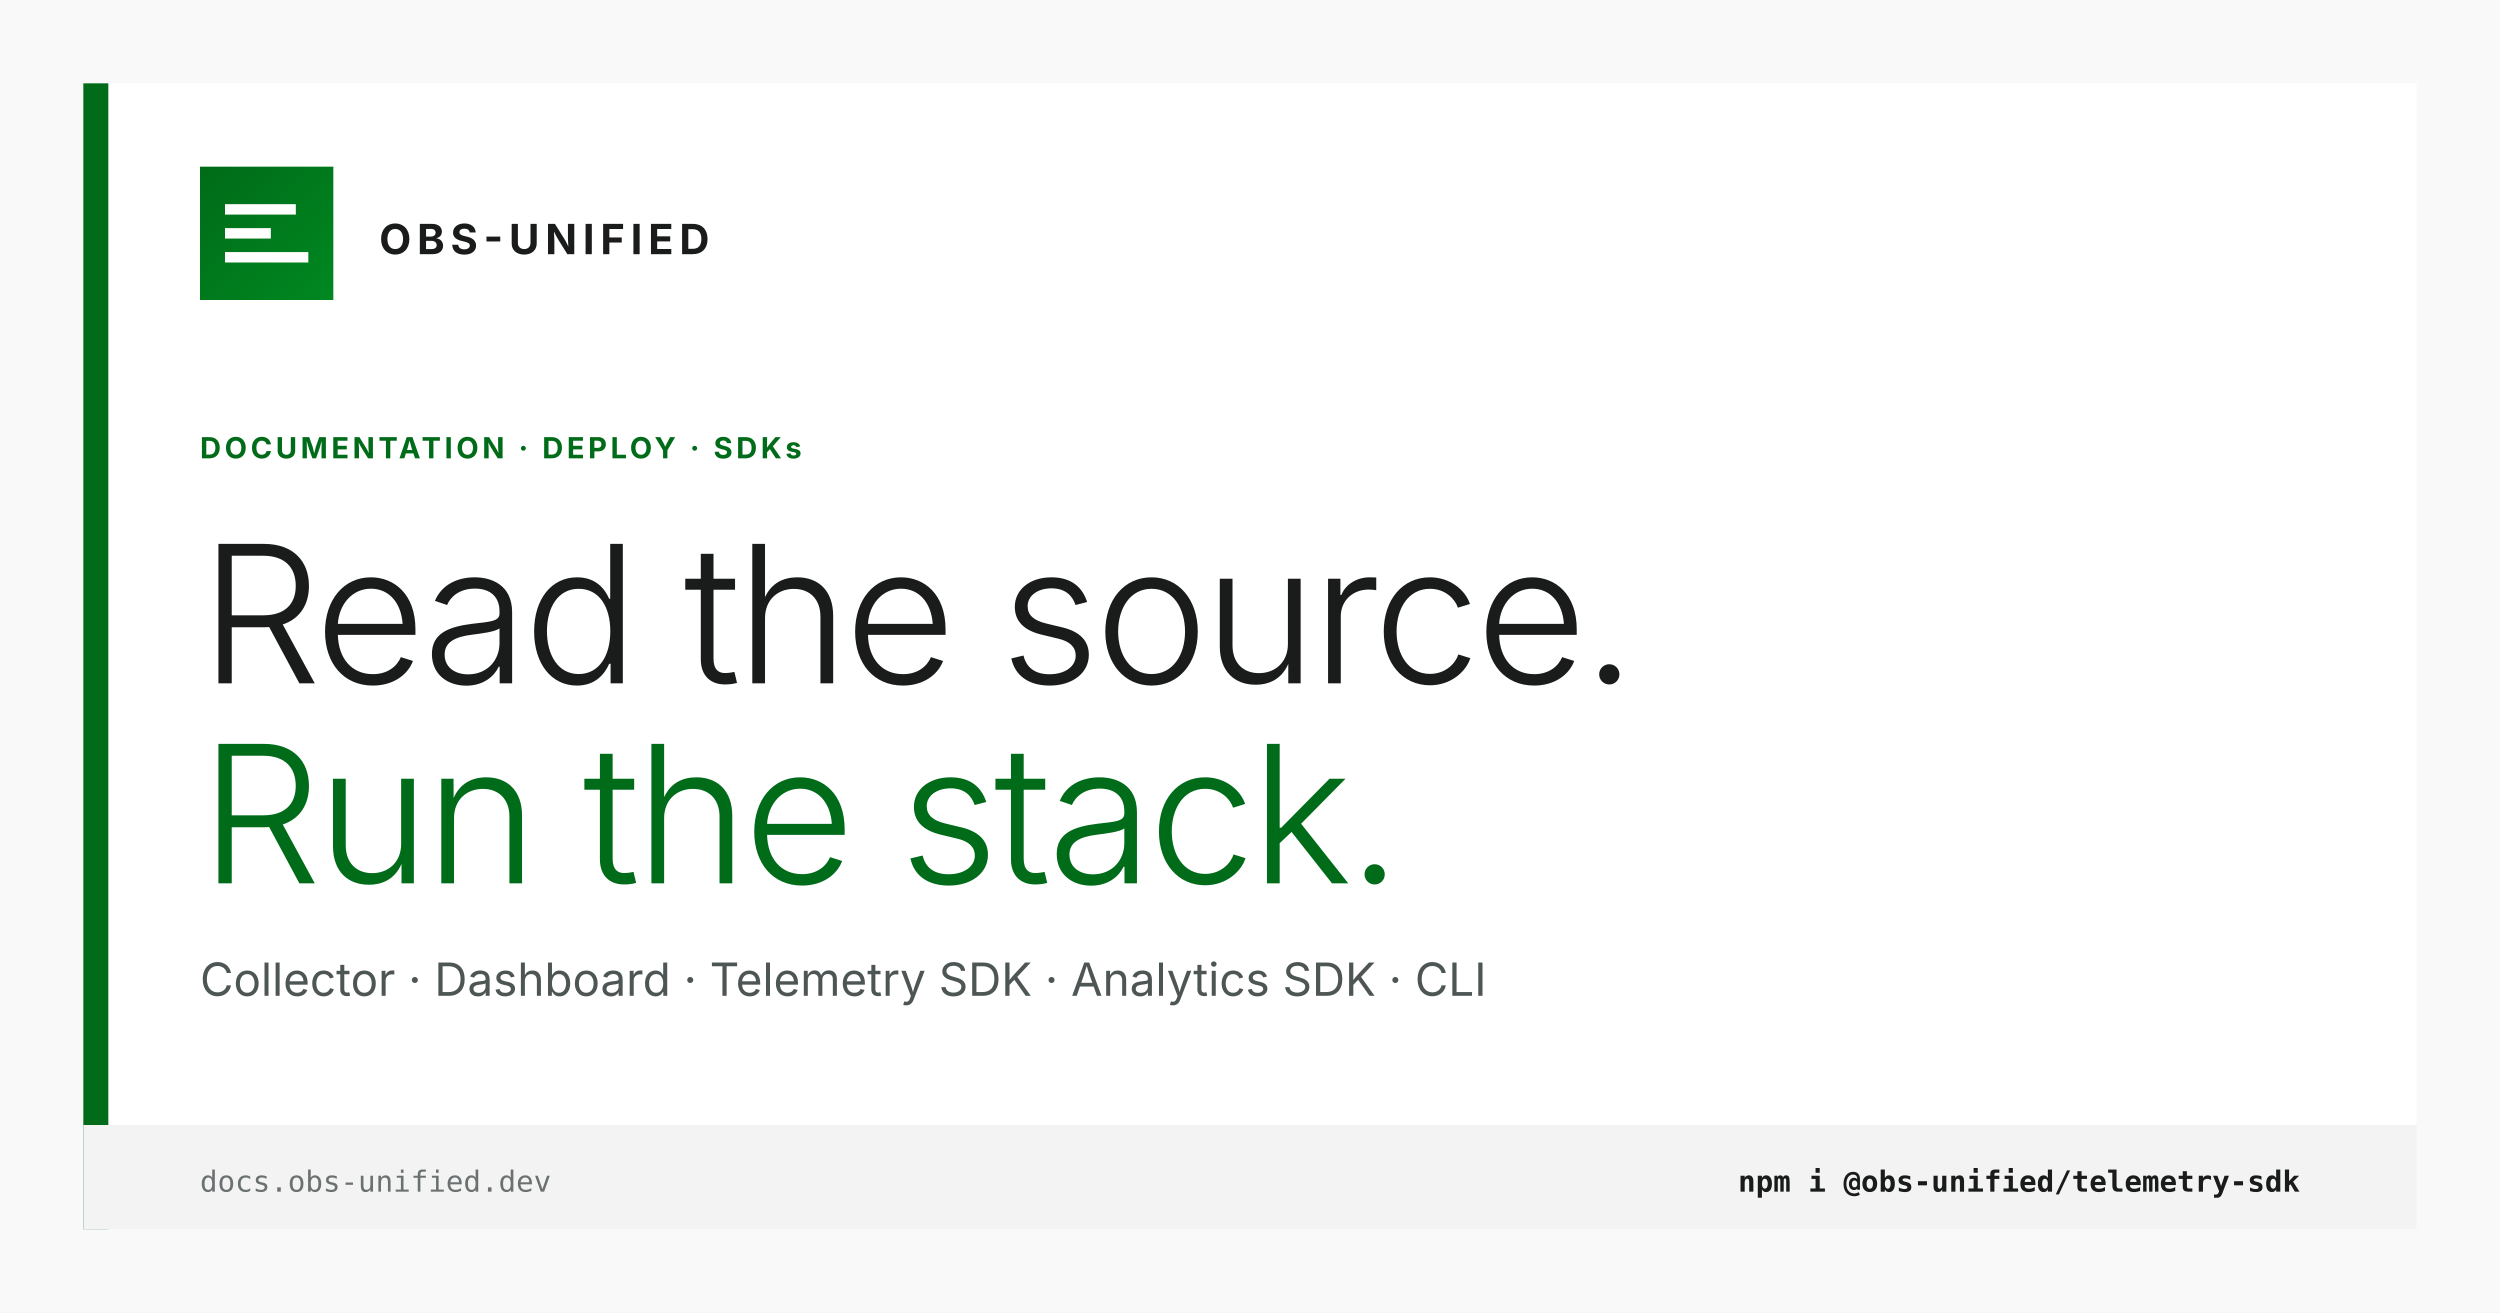
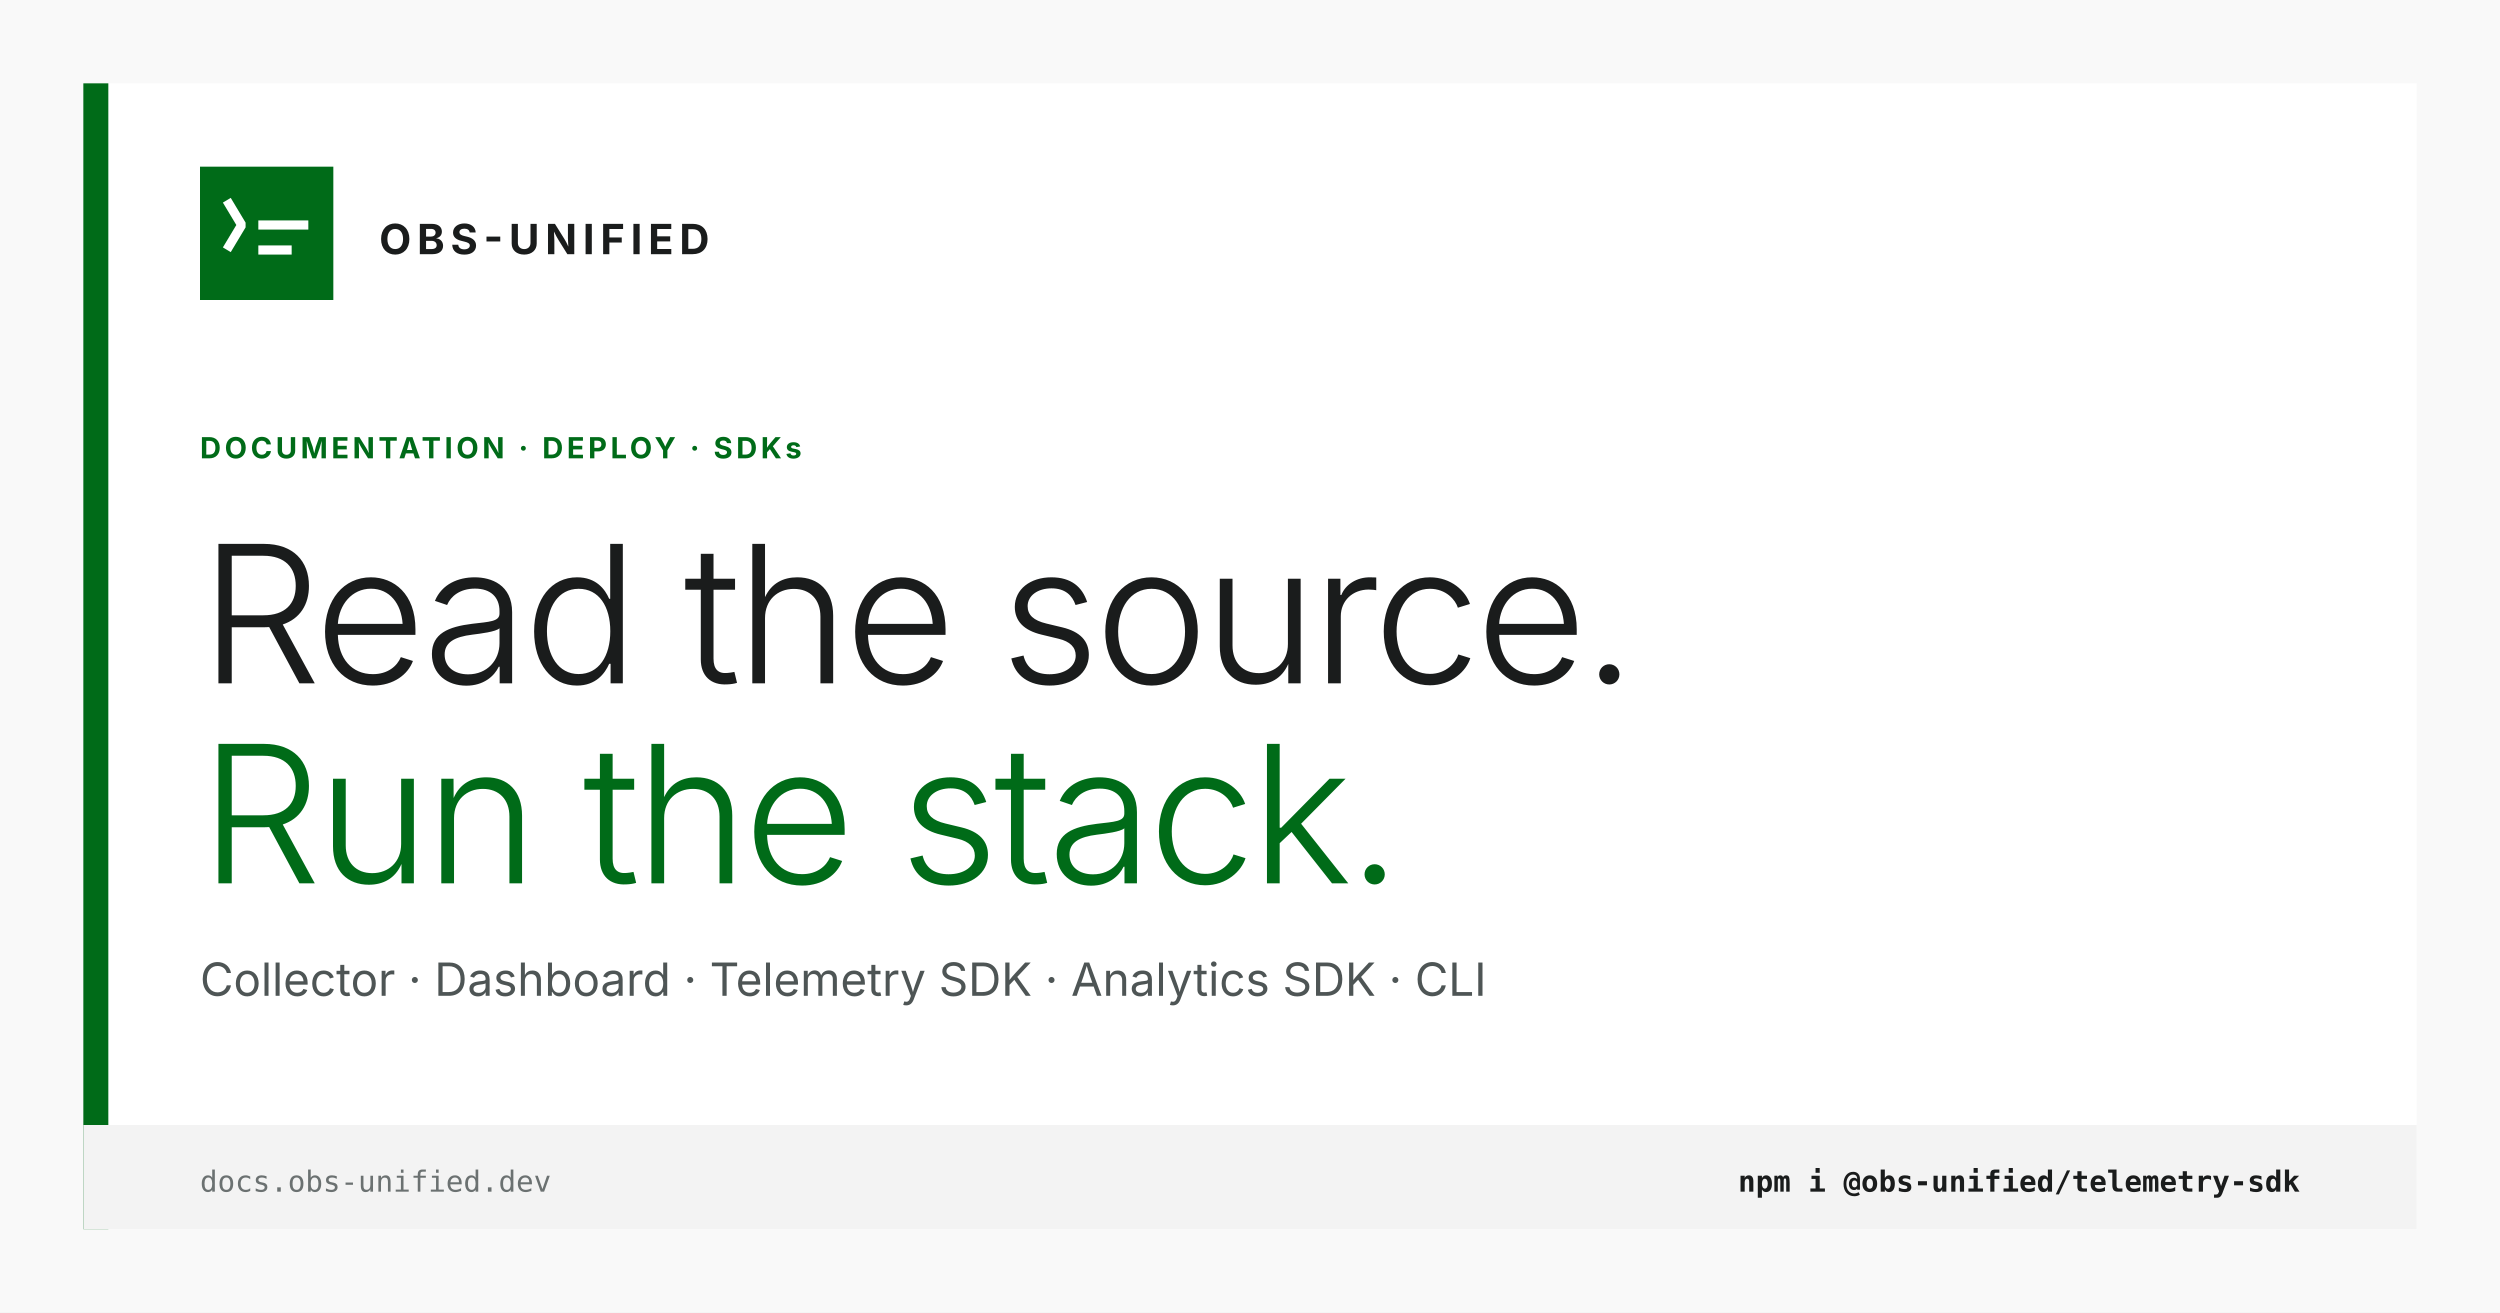
<svg xmlns="http://www.w3.org/2000/svg" viewBox="0 0 1200 630" width="1200" height="630" role="img" aria-label="obs-unified docs — read the source, run the stack">
-   <defs>
-     <linearGradient id="ouOgMarkDocs" x1="0" y1="0" x2="64" y2="64" gradientUnits="userSpaceOnUse">
-       <stop offset="0" stop-color="#006B18" />
-       <stop offset="1" stop-color="#008821" />
-     </linearGradient>
-   </defs>
  <rect width="1200" height="630" fill="#F9F9F9" />
  <rect x="40" y="40" width="1120" height="550" fill="#FFFFFF" />
  <rect x="40" y="40" width="12" height="550" fill="#006B18" />
  <g transform="translate(96 80)">
-     <rect width="64" height="64" fill="url(#ouOgMarkDocs)" />
-     <rect x="12" y="18" width="34" height="5" fill="#FFFFFF" />
-     <rect x="12" y="29.5" width="22" height="5" fill="#FFFFFF" />
-     <rect x="12" y="41" width="40" height="5" fill="#FFFFFF" />
+     <rect width="64" height="64" fill="#006B18" />
+     <path d="M14 18 L20 28 L14 38" fill="none" stroke="#FFFFFF" stroke-width="4.4" stroke-linejoin="bevel" stroke-linecap="square" />
+     <rect x="28" y="25.8" width="24" height="4.4" fill="#FFFFFF" />
+     <rect x="28" y="37.8" width="16" height="4.4" fill="#FFFFFF" />
    <text x="86" y="42" fill="#1A1C1C" font-family="'Inter Variable','Inter',ui-sans-serif,system-ui,sans-serif" font-size="20" font-weight="700" letter-spacing="2.8">OBS-UNIFIED</text>
  </g>
  <text x="96" y="220" fill="#006B18" font-family="'Inter Variable','Inter',ui-sans-serif,system-ui,sans-serif" font-size="14" font-weight="700" letter-spacing="1.7">DOCUMENTATION · DEPLOY · SDKs</text>
  <text x="96" y="328" fill="#1A1C1C" font-family="'Inter Variable','Inter',ui-sans-serif,system-ui,sans-serif" font-size="92" font-weight="300" letter-spacing="-2.2">Read the source.</text>
  <text x="96" y="424" fill="#006B18" font-family="'Inter Variable','Inter',ui-sans-serif,system-ui,sans-serif" font-size="92" font-weight="300" letter-spacing="-2.2">Run the stack.</text>
  <text x="96" y="478" fill="#4E5555" font-family="'Inter Variable','Inter',ui-sans-serif,system-ui,sans-serif" font-size="22" font-weight="400">Collector · Dashboard · Telemetry SDK · Analytics SDK · CLI</text>
  <rect x="40" y="540" width="1120" height="50" fill="#F3F3F3" />
  <text x="96" y="572" fill="#6B7171" font-family="ui-monospace,SFMono-Regular,Menlo,Consolas,monospace" font-size="14" font-weight="500">docs.obs-unified.dev</text>
  <text x="1104" y="572" text-anchor="end" fill="#1A1C1C" font-family="ui-monospace,SFMono-Regular,Menlo,Consolas,monospace" font-size="14" font-weight="600">npm i @obs-unified/telemetry-sdk</text>
</svg>
